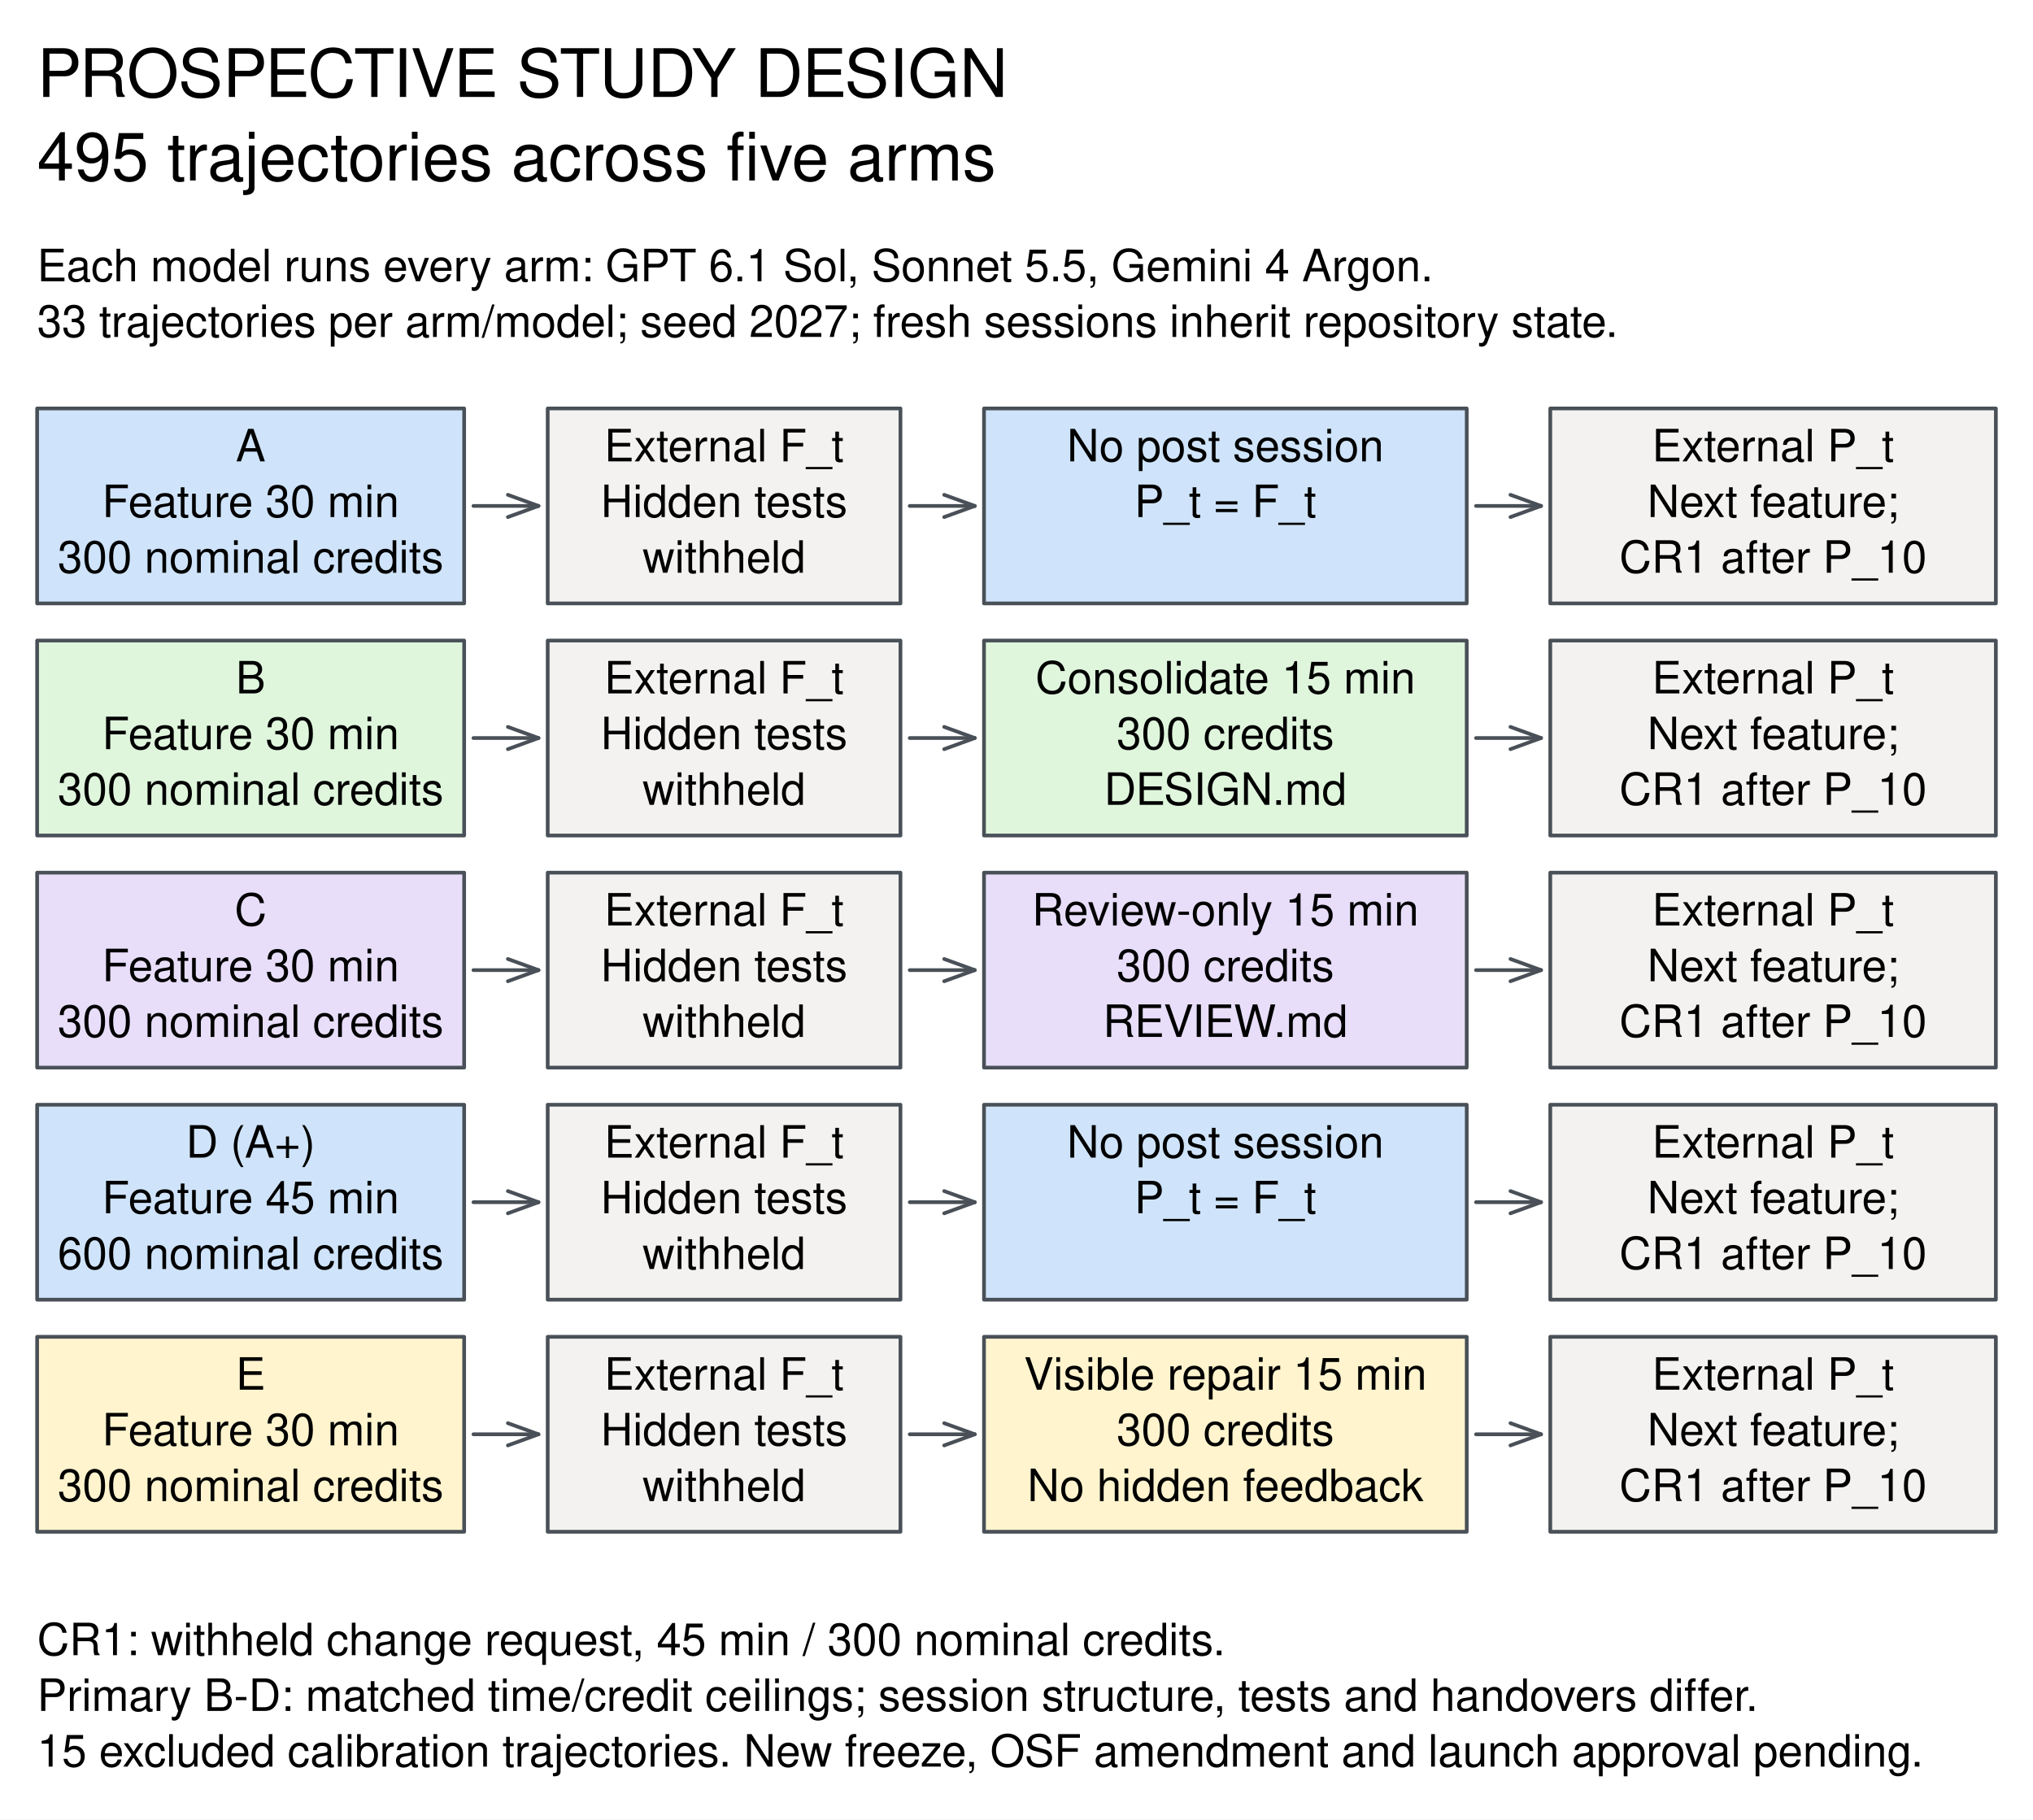
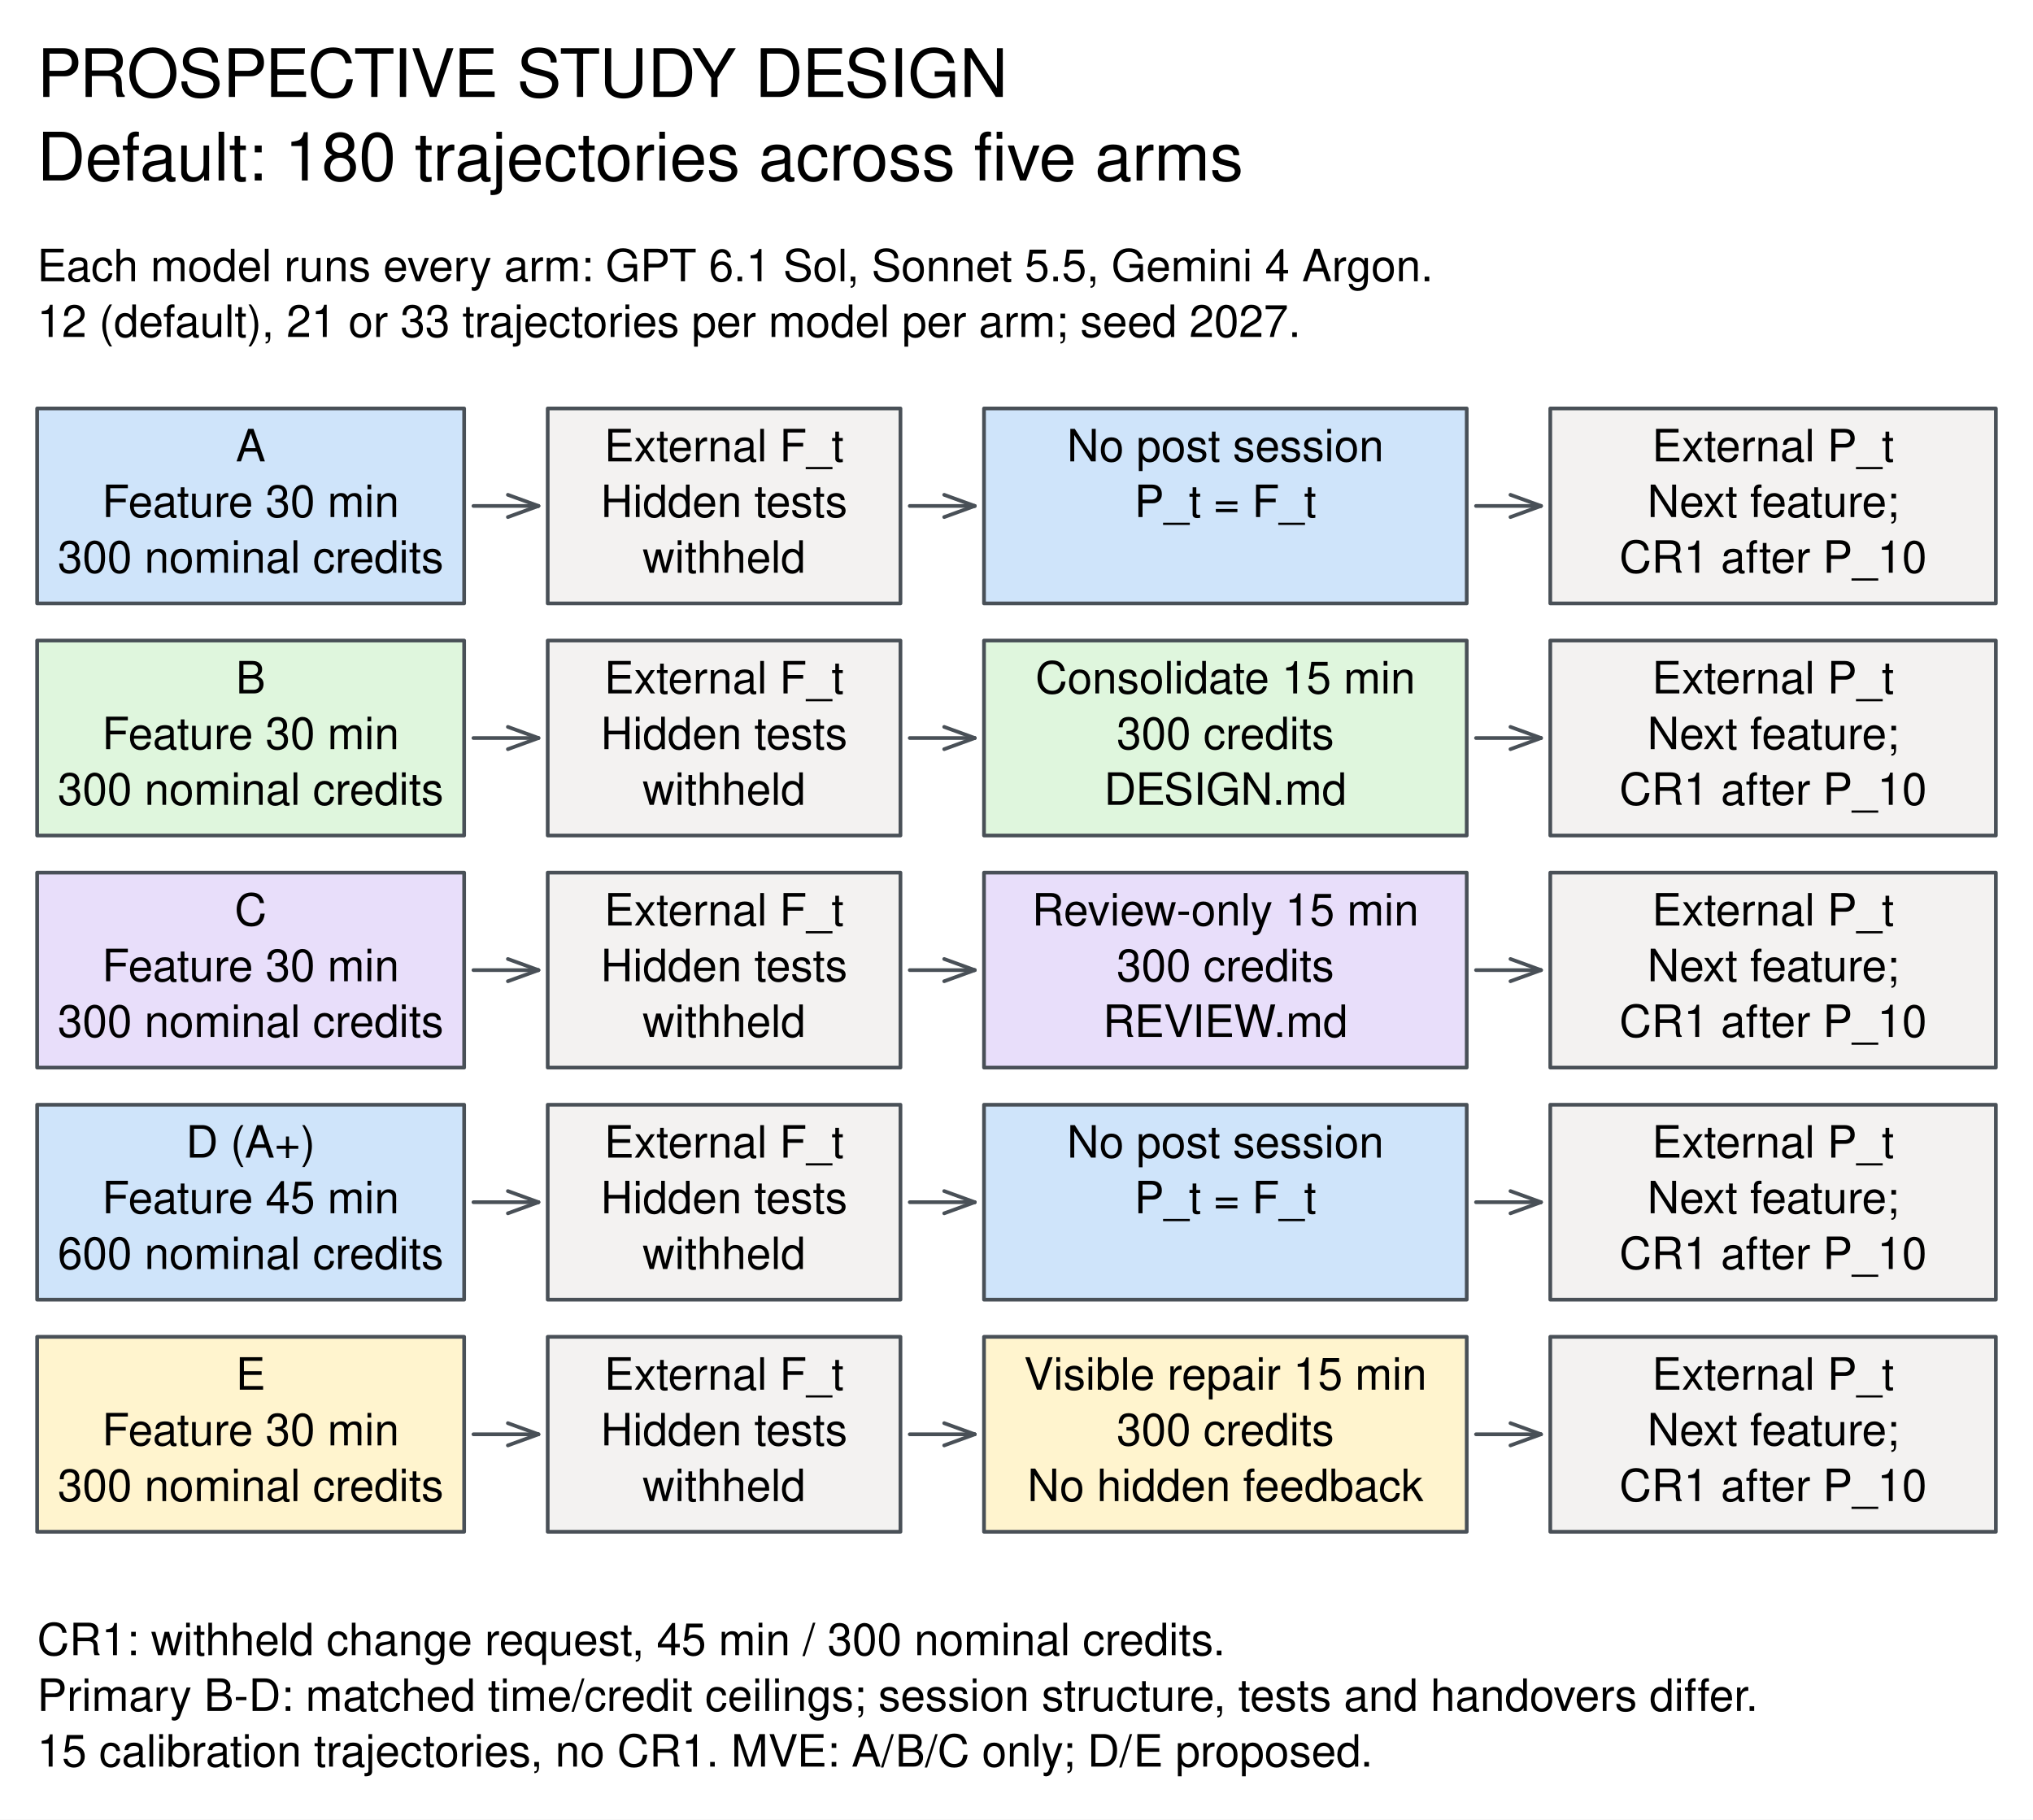
- <svg xmlns="http://www.w3.org/2000/svg" version="1.1" viewBox="0 0 1095 980" width="1095" height="980" data-source-sha256="92f42d57559c1611776f6c818d2175ae9a0a7b2dbbf0409b1836638072770775">
+ <svg xmlns="http://www.w3.org/2000/svg" version="1.1" viewBox="0 0 1095 980" width="1095" height="980" data-source-sha256="bad183c8789c5d45a5c69a1c04045b4dd0ede041cb727e4c0342993bd08f9357">
  <defs>
    <style class="style-fonts">
      </style>
  </defs>
  <rect x="0" y="0" width="1095" height="980" fill="#ffffff" />
-   <g transform="translate(20 20) rotate(0 268.0488 45)">
+   <g transform="translate(20 20) rotate(0 326.127 45)">
    <text x="0" y="32.221" font-family="Helvetica, Segoe UI Emoji" font-size="36px" fill="#000000" text-anchor="start" style="white-space: pre;" direction="ltr" dominant-baseline="alphabetic">PROSPECTIVE STUDY DESIGN</text>
-     <text x="0" y="77.221" font-family="Helvetica, Segoe UI Emoji" font-size="36px" fill="#000000" text-anchor="start" style="white-space: pre;" direction="ltr" dominant-baseline="alphabetic">495 trajectories across five arms</text>
-   </g>
-   <g transform="translate(20 130) rotate(0 426.873 30)">
+     <text x="0" y="77.221" font-family="Helvetica, Segoe UI Emoji" font-size="36px" fill="#000000" text-anchor="start" style="white-space: pre;" direction="ltr" dominant-baseline="alphabetic">Default: 180 trajectories across five arms</text>
+   </g>
+   <g transform="translate(20 130) rotate(0 376.8457 30)">
    <text x="0" y="21.48" font-family="Helvetica, Segoe UI Emoji" font-size="24px" fill="#000000" text-anchor="start" style="white-space: pre;" direction="ltr" dominant-baseline="alphabetic">Each model runs every arm: GPT 6.1 Sol, Sonnet 5.5, Gemini 4 Argon.</text>
-     <text x="0" y="51.48" font-family="Helvetica, Segoe UI Emoji" font-size="24px" fill="#000000" text-anchor="start" style="white-space: pre;" direction="ltr" dominant-baseline="alphabetic">33 trajectories per arm/model; seed 2027; fresh sessions inherit repository state.</text>
+     <text x="0" y="51.48" font-family="Helvetica, Segoe UI Emoji" font-size="24px" fill="#000000" text-anchor="start" style="white-space: pre;" direction="ltr" dominant-baseline="alphabetic">12 (default), 21 or 33 trajectories per model per arm; seed 2027.</text>
  </g>
  <g stroke-linecap="round" transform="translate(20 220) rotate(0 115 52.5)">
    <path d="M0 0 L230 0 L230 105 L0 105" stroke="none" stroke-width="0" fill="#CFE4FA" />
    <path d="M0 0 C46 0, 92.01 0, 230 0 M0 0 C49.68 0, 99.35 0, 230 0 M230 0 C230 32.07, 230 64.13, 230 105 M230 0 C230 34.21, 230 68.43, 230 105 M230 105 C164.56 105, 99.11 105, 0 105 M230 105 C155.77 105, 81.55 105, 0 105 M0 105 C0 81.68, 0 58.37, 0 0 M0 105 C0 78.27, 0 51.54, 0 0" stroke="#495057" stroke-width="2" fill="none" />
  </g>
  <g transform="translate(30.94336 227) rotate(0 104.0566 45)">
    <text x="104.057" y="21.48" font-family="Helvetica, Segoe UI Emoji" font-size="24px" fill="#000000" text-anchor="middle" style="white-space: pre;" direction="ltr" dominant-baseline="alphabetic">A</text>
    <text x="104.057" y="51.48" font-family="Helvetica, Segoe UI Emoji" font-size="24px" fill="#000000" text-anchor="middle" style="white-space: pre;" direction="ltr" dominant-baseline="alphabetic">Feature 30 min</text>
    <text x="104.057" y="81.48" font-family="Helvetica, Segoe UI Emoji" font-size="24px" fill="#000000" text-anchor="middle" style="white-space: pre;" direction="ltr" dominant-baseline="alphabetic">300 nominal credits</text>
  </g>
  <g stroke-linecap="round" transform="translate(295 220) rotate(0 95 52.5)">
    <path d="M0 0 L190 0 L190 105 L0 105" stroke="none" stroke-width="0" fill="#F3F2F1" />
    <path d="M0 0 C38 0, 76.01 0, 190 0 M0 0 C68.39 0, 136.79 0, 190 0 M190 0 C190 39.45, 190 78.89, 190 105 M190 0 C190 29.02, 190 58.05, 190 105 M190 105 C150.56 105, 111.13 105, 0 105 M190 105 C151.14 105, 112.27 105, 0 105 M0 105 C0 73.14, 0 41.28, 0 0 M0 105 C0 67.45, 0 29.9, 0 0" stroke="#495057" stroke-width="2" fill="none" />
  </g>
  <g transform="translate(323.2969 227) rotate(0 66.70312 45)">
    <text x="66.703" y="21.48" font-family="Helvetica, Segoe UI Emoji" font-size="24px" fill="#000000" text-anchor="middle" style="white-space: pre;" direction="ltr" dominant-baseline="alphabetic">External F_t</text>
    <text x="66.703" y="51.48" font-family="Helvetica, Segoe UI Emoji" font-size="24px" fill="#000000" text-anchor="middle" style="white-space: pre;" direction="ltr" dominant-baseline="alphabetic">Hidden tests</text>
    <text x="66.703" y="81.48" font-family="Helvetica, Segoe UI Emoji" font-size="24px" fill="#000000" text-anchor="middle" style="white-space: pre;" direction="ltr" dominant-baseline="alphabetic">withheld</text>
  </g>
  <g stroke-linecap="round" transform="translate(530 220) rotate(0 130 52.5)">
    <path d="M0 0 L260 0 L260 105 L0 105" stroke="none" stroke-width="0" fill="#CFE4FA" />
    <path d="M0 0 C52.01 0, 104.02 0, 260 0 M0 0 C79.03 0, 158.06 0, 260 0 M260 0 C260 25.82, 260 51.65, 260 105 M260 0 C260 23.83, 260 47.66, 260 105 M260 105 C174.05 105, 88.09 105, 0 105 M260 105 C185.55 105, 111.09 105, 0 105 M0 105 C0 64.59, 0 24.19, 0 0 M0 105 C0 77.63, 0 50.26, 0 0" stroke="#495057" stroke-width="2" fill="none" />
  </g>
  <g transform="translate(574.623 227) rotate(0 85.37695 30)">
    <text x="85.377" y="21.48" font-family="Helvetica, Segoe UI Emoji" font-size="24px" fill="#000000" text-anchor="middle" style="white-space: pre;" direction="ltr" dominant-baseline="alphabetic">No post session</text>
    <text x="85.377" y="51.48" font-family="Helvetica, Segoe UI Emoji" font-size="24px" fill="#000000" text-anchor="middle" style="white-space: pre;" direction="ltr" dominant-baseline="alphabetic">P_t = F_t</text>
  </g>
  <g stroke-linecap="round" transform="translate(835 220) rotate(0 120 52.5)">
    <path d="M0 0 L240 0 L240 105 L0 105" stroke="none" stroke-width="0" fill="#F3F2F1" />
    <path d="M0 0 C48.01 0, 96.02 0, 240 0 M0 0 C59.51 0, 119.01 0, 240 0 M240 0 C240 33.2, 240 66.4, 240 105 M240 0 C240 39.64, 240 79.28, 240 105 M240 105 C179.13 105, 118.26 105, 0 105 M240 105 C151.64 105, 63.27 105, 0 105 M0 105 C0 77.05, 0 49.1, 0 0 M0 105 C0 66.81, 0 28.62, 0 0" stroke="#495057" stroke-width="2" fill="none" />
  </g>
  <g transform="translate(872.2891 227) rotate(0 82.71094 45)">
    <text x="82.711" y="21.48" font-family="Helvetica, Segoe UI Emoji" font-size="24px" fill="#000000" text-anchor="middle" style="white-space: pre;" direction="ltr" dominant-baseline="alphabetic">External P_t</text>
    <text x="82.711" y="51.48" font-family="Helvetica, Segoe UI Emoji" font-size="24px" fill="#000000" text-anchor="middle" style="white-space: pre;" direction="ltr" dominant-baseline="alphabetic">Next feature;</text>
    <text x="82.711" y="81.48" font-family="Helvetica, Segoe UI Emoji" font-size="24px" fill="#000000" text-anchor="middle" style="white-space: pre;" direction="ltr" dominant-baseline="alphabetic">CR1 after P_10</text>
  </g>
  <g stroke-linecap="round">
    <g transform="translate(255 272.5) rotate(0 17.5 0)">
      <path d="M0 0 C7 0, 14 0, 35 0 M0 0 C13.72 0, 27.44 0, 35 0" stroke="#495057" stroke-width="2" fill="none" />
    </g>
    <g transform="translate(255 272.5) rotate(0 17.5 0)">
      <path d="M18.56 5.99 C21.85 4.79, 25.13 3.59, 35 0 M18.56 5.99 C25 3.64, 31.45 1.29, 35 0" stroke="#495057" stroke-width="2" fill="none" />
    </g>
    <g transform="translate(255 272.5) rotate(0 17.5 0)">
      <path d="M18.56 -5.99 C21.85 -4.79, 25.13 -3.59, 35 0 M18.56 -5.99 C25 -3.64, 31.45 -1.29, 35 0" stroke="#495057" stroke-width="2" fill="none" />
    </g>
  </g>
  <mask />
  <g stroke-linecap="round">
    <g transform="translate(490 272.5) rotate(0 17.5 0)">
      <path d="M0 0 C7 0, 14 0, 35 0 M0 0 C9.24 0, 18.47 0, 35 0" stroke="#495057" stroke-width="2" fill="none" />
    </g>
    <g transform="translate(490 272.5) rotate(0 17.5 0)">
      <path d="M18.56 5.99 C21.85 4.79, 25.14 3.59, 35 0 M18.56 5.99 C22.9 4.41, 27.24 2.83, 35 0" stroke="#495057" stroke-width="2" fill="none" />
    </g>
    <g transform="translate(490 272.5) rotate(0 17.5 0)">
      <path d="M18.56 -5.99 C21.85 -4.79, 25.14 -3.59, 35 0 M18.56 -5.99 C22.9 -4.41, 27.24 -2.83, 35 0" stroke="#495057" stroke-width="2" fill="none" />
    </g>
  </g>
  <mask />
  <g stroke-linecap="round">
    <g transform="translate(795 272.5) rotate(0 17.5 0)">
      <path d="M0 0 C7 0, 14 0, 35 0 M0 0 C11.76 0, 23.51 0, 35 0" stroke="#495057" stroke-width="2" fill="none" />
    </g>
    <g transform="translate(795 272.5) rotate(0 17.5 0)">
      <path d="M18.56 5.99 C21.85 4.79, 25.14 3.59, 35 0 M18.56 5.99 C24.08 3.97, 29.6 1.96, 35 0" stroke="#495057" stroke-width="2" fill="none" />
    </g>
    <g transform="translate(795 272.5) rotate(0 17.5 0)">
      <path d="M18.56 -5.99 C21.85 -4.79, 25.14 -3.59, 35 0 M18.56 -5.99 C24.08 -3.97, 29.6 -1.96, 35 0" stroke="#495057" stroke-width="2" fill="none" />
    </g>
  </g>
  <mask />
  <g stroke-linecap="round" transform="translate(20 345) rotate(0 115 52.5)">
    <path d="M0 0 L230 0 L230 105 L0 105" stroke="none" stroke-width="0" fill="#DFF6DD" />
    <path d="M0 0 C46.01 0, 92.03 0, 230 0 M0 0 C47.82 0, 95.64 0, 230 0 M230 0 C230 30.65, 230 61.29, 230 105 M230 0 C230 26.66, 230 53.33, 230 105 M230 105 C169.93 105, 109.86 105, 0 105 M230 105 C144.27 105, 58.54 105, 0 105 M0 105 C0 66.19, 0 27.38, 0 0 M0 105 C0 71.26, 0 37.53, 0 0" stroke="#495057" stroke-width="2" fill="none" />
  </g>
  <g transform="translate(30.94336 352) rotate(0 104.0566 45)">
    <text x="104.057" y="21.48" font-family="Helvetica, Segoe UI Emoji" font-size="24px" fill="#000000" text-anchor="middle" style="white-space: pre;" direction="ltr" dominant-baseline="alphabetic">B</text>
    <text x="104.057" y="51.48" font-family="Helvetica, Segoe UI Emoji" font-size="24px" fill="#000000" text-anchor="middle" style="white-space: pre;" direction="ltr" dominant-baseline="alphabetic">Feature 30 min</text>
    <text x="104.057" y="81.48" font-family="Helvetica, Segoe UI Emoji" font-size="24px" fill="#000000" text-anchor="middle" style="white-space: pre;" direction="ltr" dominant-baseline="alphabetic">300 nominal credits</text>
  </g>
  <g stroke-linecap="round" transform="translate(295 345) rotate(0 95 52.5)">
    <path d="M0 0 L190 0 L190 105 L0 105" stroke="none" stroke-width="0" fill="#F3F2F1" />
    <path d="M0 0 C38.01 0, 76.03 0, 190 0 M0 0 C66.86 0, 133.72 0, 190 0 M190 0 C190 38.02, 190 76.05, 190 105 M190 0 C190 21.47, 190 42.95, 190 105 M190 105 C117 105, 44 105, 0 105 M190 105 C141.64 105, 93.27 105, 0 105 M0 105 C0 78.64, 0 52.29, 0 0 M0 105 C0 81.44, 0 57.89, 0 0" stroke="#495057" stroke-width="2" fill="none" />
  </g>
  <g transform="translate(323.2969 352) rotate(0 66.70312 45)">
    <text x="66.703" y="21.48" font-family="Helvetica, Segoe UI Emoji" font-size="24px" fill="#000000" text-anchor="middle" style="white-space: pre;" direction="ltr" dominant-baseline="alphabetic">External F_t</text>
    <text x="66.703" y="51.48" font-family="Helvetica, Segoe UI Emoji" font-size="24px" fill="#000000" text-anchor="middle" style="white-space: pre;" direction="ltr" dominant-baseline="alphabetic">Hidden tests</text>
    <text x="66.703" y="81.48" font-family="Helvetica, Segoe UI Emoji" font-size="24px" fill="#000000" text-anchor="middle" style="white-space: pre;" direction="ltr" dominant-baseline="alphabetic">withheld</text>
  </g>
  <g stroke-linecap="round" transform="translate(530 345) rotate(0 130 52.5)">
    <path d="M0 0 L260 0 L260 105 L0 105" stroke="none" stroke-width="0" fill="#DFF6DD" />
    <path d="M0 0 C52.02 0, 104.04 0, 260 0 M0 0 C76.93 0, 153.86 0, 260 0 M260 0 C260 24.4, 260 48.8, 260 105 M260 0 C260 37.28, 260 74.56, 260 105 M260 105 C180.12 105, 100.24 105, 0 105 M260 105 C172.54 105, 85.09 105, 0 105 M0 105 C0 70.1, 0 35.2, 0 0 M0 105 C0 70.62, 0 36.25, 0 0" stroke="#495057" stroke-width="2" fill="none" />
  </g>
  <g transform="translate(557.2734 352) rotate(0 102.7266 45)">
    <text x="102.727" y="21.48" font-family="Helvetica, Segoe UI Emoji" font-size="24px" fill="#000000" text-anchor="middle" style="white-space: pre;" direction="ltr" dominant-baseline="alphabetic">Consolidate 15 min</text>
    <text x="102.727" y="51.48" font-family="Helvetica, Segoe UI Emoji" font-size="24px" fill="#000000" text-anchor="middle" style="white-space: pre;" direction="ltr" dominant-baseline="alphabetic">300 credits</text>
    <text x="102.727" y="81.48" font-family="Helvetica, Segoe UI Emoji" font-size="24px" fill="#000000" text-anchor="middle" style="white-space: pre;" direction="ltr" dominant-baseline="alphabetic">DESIGN.md</text>
  </g>
  <g stroke-linecap="round" transform="translate(835 345) rotate(0 120 52.5)">
    <path d="M0 0 L240 0 L240 105 L0 105" stroke="none" stroke-width="0" fill="#F3F2F1" />
    <path d="M0 0 C48.02 0, 96.04 0, 240 0 M0 0 C57.57 0, 115.14 0, 240 0 M240 0 C240 31.78, 240 63.56, 240 105 M240 0 C240 32.09, 240 64.18, 240 105 M240 105 C184.74 105, 129.48 105, 0 105 M240 105 C187.64 105, 135.27 105, 0 105 M0 105 C0 82.56, 0 60.11, 0 0 M0 105 C0 80.81, 0 56.61, 0 0" stroke="#495057" stroke-width="2" fill="none" />
  </g>
  <g transform="translate(872.2891 352) rotate(0 82.71094 45)">
    <text x="82.711" y="21.48" font-family="Helvetica, Segoe UI Emoji" font-size="24px" fill="#000000" text-anchor="middle" style="white-space: pre;" direction="ltr" dominant-baseline="alphabetic">External P_t</text>
    <text x="82.711" y="51.48" font-family="Helvetica, Segoe UI Emoji" font-size="24px" fill="#000000" text-anchor="middle" style="white-space: pre;" direction="ltr" dominant-baseline="alphabetic">Next feature;</text>
    <text x="82.711" y="81.48" font-family="Helvetica, Segoe UI Emoji" font-size="24px" fill="#000000" text-anchor="middle" style="white-space: pre;" direction="ltr" dominant-baseline="alphabetic">CR1 after P_10</text>
  </g>
  <g stroke-linecap="round">
    <g transform="translate(255 397.5) rotate(0 17.5 0)">
      <path d="M0 0 C7 0, 14.01 0, 35 0 M0 0 C13.44 0, 26.87 0, 35 0" stroke="#495057" stroke-width="2" fill="none" />
    </g>
    <g transform="translate(255 397.5) rotate(0 17.5 0)">
      <path d="M18.56 5.99 C21.85 4.79, 25.14 3.59, 35 0 M18.56 5.99 C24.87 3.69, 31.18 1.39, 35 0" stroke="#495057" stroke-width="2" fill="none" />
    </g>
    <g transform="translate(255 397.5) rotate(0 17.5 0)">
      <path d="M18.56 -5.99 C21.85 -4.79, 25.14 -3.59, 35 0 M18.56 -5.99 C24.87 -3.69, 31.18 -1.39, 35 0" stroke="#495057" stroke-width="2" fill="none" />
    </g>
  </g>
  <mask />
  <g stroke-linecap="round">
    <g transform="translate(490 397.5) rotate(0 17.5 0)">
      <path d="M0 0 C7 0, 14.01 0, 35 0 M0 0 C8.96 0, 17.91 0, 35 0" stroke="#495057" stroke-width="2" fill="none" />
    </g>
    <g transform="translate(490 397.5) rotate(0 17.5 0)">
      <path d="M18.56 5.99 C21.85 4.79, 25.14 3.59, 35 0 M18.56 5.99 C22.76 4.45, 26.97 2.92, 35 0" stroke="#495057" stroke-width="2" fill="none" />
    </g>
    <g transform="translate(490 397.5) rotate(0 17.5 0)">
      <path d="M18.56 -5.99 C21.85 -4.79, 25.14 -3.59, 35 0 M18.56 -5.99 C22.76 -4.45, 26.97 -2.92, 35 0" stroke="#495057" stroke-width="2" fill="none" />
    </g>
  </g>
  <mask />
  <g stroke-linecap="round">
    <g transform="translate(795 397.5) rotate(0 17.5 0)">
      <path d="M0 0 C7 0, 14.01 0, 35 0 M0 0 C11.47 0, 22.95 0, 35 0" stroke="#495057" stroke-width="2" fill="none" />
    </g>
    <g transform="translate(795 397.5) rotate(0 17.5 0)">
      <path d="M18.56 5.99 C21.85 4.79, 25.14 3.59, 35 0 M18.56 5.99 C23.95 4.02, 29.34 2.06, 35 0" stroke="#495057" stroke-width="2" fill="none" />
    </g>
    <g transform="translate(795 397.5) rotate(0 17.5 0)">
      <path d="M18.56 -5.99 C21.85 -4.79, 25.14 -3.59, 35 0 M18.56 -5.99 C23.95 -4.02, 29.34 -2.06, 35 0" stroke="#495057" stroke-width="2" fill="none" />
    </g>
  </g>
  <mask />
  <g stroke-linecap="round" transform="translate(20 470) rotate(0 115 52.5)">
    <path d="M0 0 L230 0 L230 105 L0 105" stroke="none" stroke-width="0" fill="#E8DEFA" />
    <path d="M0 0 C46.03 0, 92.05 0, 230 0 M0 0 C91.96 0, 183.93 0, 230 0 M230 0 C230 29.23, 230 58.45, 230 105 M230 0 C230 40.11, 230 80.23, 230 105 M230 105 C175.3 105, 120.6 105, 0 105 M230 105 C178.77 105, 127.54 105, 0 105 M0 105 C0 71.69, 0 38.39, 0 0 M0 105 C0 64.26, 0 23.51, 0 0" stroke="#495057" stroke-width="2" fill="none" />
  </g>
  <g transform="translate(30.94336 477) rotate(0 104.0566 45)">
    <text x="104.057" y="21.48" font-family="Helvetica, Segoe UI Emoji" font-size="24px" fill="#000000" text-anchor="middle" style="white-space: pre;" direction="ltr" dominant-baseline="alphabetic">C</text>
    <text x="104.057" y="51.48" font-family="Helvetica, Segoe UI Emoji" font-size="24px" fill="#000000" text-anchor="middle" style="white-space: pre;" direction="ltr" dominant-baseline="alphabetic">Feature 30 min</text>
    <text x="104.057" y="81.48" font-family="Helvetica, Segoe UI Emoji" font-size="24px" fill="#000000" text-anchor="middle" style="white-space: pre;" direction="ltr" dominant-baseline="alphabetic">300 nominal credits</text>
  </g>
  <g stroke-linecap="round" transform="translate(295 470) rotate(0 95 52.5)">
    <path d="M0 0 L190 0 L190 105 L0 105" stroke="none" stroke-width="0" fill="#F3F2F1" />
    <path d="M0 0 C38.02 0, 76.05 0, 190 0 M0 0 C65.33 0, 130.66 0, 190 0 M190 0 C190 36.6, 190 73.21, 190 105 M190 0 C190 34.92, 190 69.85, 190 105 M190 105 C121.44 105, 52.88 105, 0 105 M190 105 C132.14 105, 74.27 105, 0 105 M0 105 C0 63.15, 0 21.3, 0 0 M0 105 C0 74.44, 0 43.87, 0 0" stroke="#495057" stroke-width="2" fill="none" />
  </g>
  <g transform="translate(323.2969 477) rotate(0 66.70312 45)">
    <text x="66.703" y="21.48" font-family="Helvetica, Segoe UI Emoji" font-size="24px" fill="#000000" text-anchor="middle" style="white-space: pre;" direction="ltr" dominant-baseline="alphabetic">External F_t</text>
    <text x="66.703" y="51.48" font-family="Helvetica, Segoe UI Emoji" font-size="24px" fill="#000000" text-anchor="middle" style="white-space: pre;" direction="ltr" dominant-baseline="alphabetic">Hidden tests</text>
    <text x="66.703" y="81.48" font-family="Helvetica, Segoe UI Emoji" font-size="24px" fill="#000000" text-anchor="middle" style="white-space: pre;" direction="ltr" dominant-baseline="alphabetic">withheld</text>
  </g>
  <g stroke-linecap="round" transform="translate(530 470) rotate(0 130 52.5)">
    <path d="M0 0 L260 0 L260 105 L0 105" stroke="none" stroke-width="0" fill="#E8DEFA" />
    <path d="M0 0 C52.03 0, 104.07 0, 260 0 M0 0 C74.83 0, 149.67 0, 260 0 M260 0 C260 22.98, 260 45.96, 260 105 M260 0 C260 29.73, 260 59.46, 260 105 M260 105 C186.19 105, 112.39 105, 0 105 M260 105 C159.54 105, 59.09 105, 0 105 M0 105 C0 75.61, 0 46.21, 0 0 M0 105 C0 63.62, 0 22.23, 0 0" stroke="#495057" stroke-width="2" fill="none" />
  </g>
  <g transform="translate(555.293 477) rotate(0 104.707 45)">
    <text x="104.707" y="21.48" font-family="Helvetica, Segoe UI Emoji" font-size="24px" fill="#000000" text-anchor="middle" style="white-space: pre;" direction="ltr" dominant-baseline="alphabetic">Review-only 15 min</text>
    <text x="104.707" y="51.48" font-family="Helvetica, Segoe UI Emoji" font-size="24px" fill="#000000" text-anchor="middle" style="white-space: pre;" direction="ltr" dominant-baseline="alphabetic">300 credits</text>
    <text x="104.707" y="81.48" font-family="Helvetica, Segoe UI Emoji" font-size="24px" fill="#000000" text-anchor="middle" style="white-space: pre;" direction="ltr" dominant-baseline="alphabetic">REVIEW.md</text>
  </g>
  <g stroke-linecap="round" transform="translate(835 470) rotate(0 120 52.5)">
    <path d="M0 0 L240 0 L240 105 L0 105" stroke="none" stroke-width="0" fill="#F3F2F1" />
    <path d="M0 0 C48.03 0, 96.07 0, 240 0 M0 0 C55.63 0, 111.27 0, 240 0 M240 0 C240 30.36, 240 60.72, 240 105 M240 0 C240 24.54, 240 49.08, 240 105 M240 105 C190.34 105, 140.69 105, 0 105 M240 105 C175.64 105, 111.27 105, 0 105 M0 105 C0 67.06, 0 29.12, 0 0 M0 105 C0 73.8, 0 42.6, 0 0" stroke="#495057" stroke-width="2" fill="none" />
  </g>
  <g transform="translate(872.2891 477) rotate(0 82.71094 45)">
    <text x="82.711" y="21.48" font-family="Helvetica, Segoe UI Emoji" font-size="24px" fill="#000000" text-anchor="middle" style="white-space: pre;" direction="ltr" dominant-baseline="alphabetic">External P_t</text>
    <text x="82.711" y="51.48" font-family="Helvetica, Segoe UI Emoji" font-size="24px" fill="#000000" text-anchor="middle" style="white-space: pre;" direction="ltr" dominant-baseline="alphabetic">Next feature;</text>
    <text x="82.711" y="81.48" font-family="Helvetica, Segoe UI Emoji" font-size="24px" fill="#000000" text-anchor="middle" style="white-space: pre;" direction="ltr" dominant-baseline="alphabetic">CR1 after P_10</text>
  </g>
  <g stroke-linecap="round">
    <g transform="translate(255 522.5) rotate(0 17.5 0)">
      <path d="M0 0 C7.01 0, 14.01 0, 35 0 M0 0 C13.15 0, 26.31 0, 35 0" stroke="#495057" stroke-width="2" fill="none" />
    </g>
    <g transform="translate(255 522.5) rotate(0 17.5 0)">
      <path d="M18.56 5.99 C21.85 4.79, 25.14 3.59, 35 0 M18.56 5.99 C24.74 3.74, 30.92 1.49, 35 0" stroke="#495057" stroke-width="2" fill="none" />
    </g>
    <g transform="translate(255 522.5) rotate(0 17.5 0)">
      <path d="M18.56 -5.99 C21.85 -4.79, 25.14 -3.59, 35 0 M18.56 -5.99 C24.74 -3.74, 30.92 -1.49, 35 0" stroke="#495057" stroke-width="2" fill="none" />
    </g>
  </g>
  <mask />
  <g stroke-linecap="round">
    <g transform="translate(490 522.5) rotate(0 17.5 0)">
      <path d="M0 0 C7.01 0, 14.01 0, 35 0 M0 0 C8.67 0, 17.35 0, 35 0" stroke="#495057" stroke-width="2" fill="none" />
    </g>
    <g transform="translate(490 522.5) rotate(0 17.5 0)">
      <path d="M18.56 5.99 C21.85 4.79, 25.14 3.59, 35 0 M18.56 5.99 C22.63 4.5, 26.7 3.02, 35 0" stroke="#495057" stroke-width="2" fill="none" />
    </g>
    <g transform="translate(490 522.5) rotate(0 17.5 0)">
      <path d="M18.56 -5.99 C21.85 -4.79, 25.14 -3.59, 35 0 M18.56 -5.99 C22.63 -4.5, 26.7 -3.02, 35 0" stroke="#495057" stroke-width="2" fill="none" />
    </g>
  </g>
  <mask />
  <g stroke-linecap="round">
    <g transform="translate(795 522.5) rotate(0 17.5 0)">
      <path d="M0 0 C7.01 0, 14.01 0, 35 0 M0 0 C11.19 0, 22.38 0, 35 0" stroke="#495057" stroke-width="2" fill="none" />
    </g>
    <g transform="translate(795 522.5) rotate(0 17.5 0)">
      <path d="M18.56 5.99 C21.85 4.79, 25.14 3.59, 35 0 M18.56 5.99 C23.81 4.07, 29.07 2.16, 35 0" stroke="#495057" stroke-width="2" fill="none" />
    </g>
    <g transform="translate(795 522.5) rotate(0 17.5 0)">
      <path d="M18.56 -5.99 C21.85 -4.79, 25.14 -3.59, 35 0 M18.56 -5.99 C23.81 -4.07, 29.07 -2.16, 35 0" stroke="#495057" stroke-width="2" fill="none" />
    </g>
  </g>
  <mask />
  <g stroke-linecap="round" transform="translate(20 595) rotate(0 115 52.5)">
    <path d="M0 0 L230 0 L230 105 L0 105" stroke="none" stroke-width="0" fill="#CFE4FA" />
    <path d="M0 0 C46.04 0, 92.07 0, 230 0 M0 0 C90.11 0, 180.22 0, 230 0 M230 0 C230 27.8, 230 55.61, 230 105 M230 0 C230 32.56, 230 65.13, 230 105 M230 105 C180.67 105, 131.35 105, 0 105 M230 105 C167.27 105, 104.54 105, 0 105 M0 105 C0 77.2, 0 49.4, 0 0 M0 105 C0 78.25, 0 51.5, 0 0" stroke="#495057" stroke-width="2" fill="none" />
  </g>
  <g transform="translate(30.94336 602) rotate(0 104.0566 45)">
    <text x="104.057" y="21.48" font-family="Helvetica, Segoe UI Emoji" font-size="24px" fill="#000000" text-anchor="middle" style="white-space: pre;" direction="ltr" dominant-baseline="alphabetic">D (A+)</text>
    <text x="104.057" y="51.48" font-family="Helvetica, Segoe UI Emoji" font-size="24px" fill="#000000" text-anchor="middle" style="white-space: pre;" direction="ltr" dominant-baseline="alphabetic">Feature 45 min</text>
    <text x="104.057" y="81.48" font-family="Helvetica, Segoe UI Emoji" font-size="24px" fill="#000000" text-anchor="middle" style="white-space: pre;" direction="ltr" dominant-baseline="alphabetic">600 nominal credits</text>
  </g>
  <g stroke-linecap="round" transform="translate(295 595) rotate(0 95 52.5)">
    <path d="M0 0 L190 0 L190 105 L0 105" stroke="none" stroke-width="0" fill="#F3F2F1" />
    <path d="M0 0 C38.03 0, 76.06 0, 190 0 M0 0 C63.8 0, 127.59 0, 190 0 M190 0 C190 35.18, 190 70.36, 190 105 M190 0 C190 27.37, 190 54.75, 190 105 M190 105 C125.88 105, 61.75 105, 0 105 M190 105 C122.64 105, 55.27 105, 0 105 M0 105 C0 68.66, 0 32.31, 0 0 M0 105 C0 67.43, 0 29.86, 0 0" stroke="#495057" stroke-width="2" fill="none" />
  </g>
  <g transform="translate(323.2969 602) rotate(0 66.70312 45)">
    <text x="66.703" y="21.48" font-family="Helvetica, Segoe UI Emoji" font-size="24px" fill="#000000" text-anchor="middle" style="white-space: pre;" direction="ltr" dominant-baseline="alphabetic">External F_t</text>
    <text x="66.703" y="51.48" font-family="Helvetica, Segoe UI Emoji" font-size="24px" fill="#000000" text-anchor="middle" style="white-space: pre;" direction="ltr" dominant-baseline="alphabetic">Hidden tests</text>
    <text x="66.703" y="81.48" font-family="Helvetica, Segoe UI Emoji" font-size="24px" fill="#000000" text-anchor="middle" style="white-space: pre;" direction="ltr" dominant-baseline="alphabetic">withheld</text>
  </g>
  <g stroke-linecap="round" transform="translate(530 595) rotate(0 130 52.5)">
    <path d="M0 0 L260 0 L260 105 L0 105" stroke="none" stroke-width="0" fill="#CFE4FA" />
    <path d="M0 0 C52.05 0, 104.09 0, 260 0 M0 0 C72.74 0, 145.47 0, 260 0 M260 0 C260 21.56, 260 43.12, 260 105 M260 0 C260 22.18, 260 44.37, 260 105 M260 105 C192.27 105, 124.53 105, 0 105 M260 105 C198.54 105, 137.09 105, 0 105 M0 105 C0 81.11, 0 57.22, 0 0 M0 105 C0 77.61, 0 50.22, 0 0" stroke="#495057" stroke-width="2" fill="none" />
  </g>
  <g transform="translate(574.623 602) rotate(0 85.37695 30)">
    <text x="85.377" y="21.48" font-family="Helvetica, Segoe UI Emoji" font-size="24px" fill="#000000" text-anchor="middle" style="white-space: pre;" direction="ltr" dominant-baseline="alphabetic">No post session</text>
    <text x="85.377" y="51.48" font-family="Helvetica, Segoe UI Emoji" font-size="24px" fill="#000000" text-anchor="middle" style="white-space: pre;" direction="ltr" dominant-baseline="alphabetic">P_t = F_t</text>
  </g>
  <g stroke-linecap="round" transform="translate(835 595) rotate(0 120 52.5)">
    <path d="M0 0 L240 0 L240 105 L0 105" stroke="none" stroke-width="0" fill="#F3F2F1" />
    <path d="M0 0 C48.05 0, 96.09 0, 240 0 M0 0 C53.7 0, 107.4 0, 240 0 M240 0 C240 28.94, 240 57.88, 240 105 M240 0 C240 37.99, 240 75.98, 240 105 M240 105 C147.95 105, 55.9 105, 0 105 M240 105 C163.63 105, 87.27 105, 0 105 M0 105 C0 72.57, 0 40.13, 0 0 M0 105 C0 66.79, 0 28.58, 0 0" stroke="#495057" stroke-width="2" fill="none" />
  </g>
  <g transform="translate(872.2891 602) rotate(0 82.71094 45)">
    <text x="82.711" y="21.48" font-family="Helvetica, Segoe UI Emoji" font-size="24px" fill="#000000" text-anchor="middle" style="white-space: pre;" direction="ltr" dominant-baseline="alphabetic">External P_t</text>
    <text x="82.711" y="51.48" font-family="Helvetica, Segoe UI Emoji" font-size="24px" fill="#000000" text-anchor="middle" style="white-space: pre;" direction="ltr" dominant-baseline="alphabetic">Next feature;</text>
    <text x="82.711" y="81.48" font-family="Helvetica, Segoe UI Emoji" font-size="24px" fill="#000000" text-anchor="middle" style="white-space: pre;" direction="ltr" dominant-baseline="alphabetic">CR1 after P_10</text>
  </g>
  <g stroke-linecap="round">
    <g transform="translate(255 647.5) rotate(0 17.5 0)">
      <path d="M0 0 C7.01 0, 14.01 0, 35 0 M0 0 C12.87 0, 25.74 0, 35 0" stroke="#495057" stroke-width="2" fill="none" />
    </g>
    <g transform="translate(255 647.5) rotate(0 17.5 0)">
      <path d="M18.56 5.99 C21.85 4.79, 25.14 3.59, 35 0 M18.56 5.99 C24.6 3.78, 30.65 1.58, 35 0" stroke="#495057" stroke-width="2" fill="none" />
    </g>
    <g transform="translate(255 647.5) rotate(0 17.5 0)">
      <path d="M18.56 -5.99 C21.85 -4.79, 25.14 -3.59, 35 0 M18.56 -5.99 C24.6 -3.78, 30.65 -1.58, 35 0" stroke="#495057" stroke-width="2" fill="none" />
    </g>
  </g>
  <mask />
  <g stroke-linecap="round">
    <g transform="translate(490 647.5) rotate(0 17.5 0)">
      <path d="M0 0 C7.01 0, 14.01 0, 35 0 M0 0 C8.39 0, 16.78 0, 35 0" stroke="#495057" stroke-width="2" fill="none" />
    </g>
    <g transform="translate(490 647.5) rotate(0 17.5 0)">
      <path d="M18.56 5.99 C21.85 4.79, 25.14 3.59, 35 0 M18.56 5.99 C22.5 4.55, 26.44 3.12, 35 0" stroke="#495057" stroke-width="2" fill="none" />
    </g>
    <g transform="translate(490 647.5) rotate(0 17.5 0)">
      <path d="M18.56 -5.99 C21.85 -4.79, 25.14 -3.59, 35 0 M18.56 -5.99 C22.5 -4.55, 26.44 -3.12, 35 0" stroke="#495057" stroke-width="2" fill="none" />
    </g>
  </g>
  <mask />
  <g stroke-linecap="round">
    <g transform="translate(795 647.5) rotate(0 17.5 0)">
      <path d="M0 0 C7.01 0, 14.01 0, 35 0 M0 0 C10.91 0, 21.82 0, 35 0" stroke="#495057" stroke-width="2" fill="none" />
    </g>
    <g transform="translate(795 647.5) rotate(0 17.5 0)">
      <path d="M18.56 5.99 C21.85 4.79, 25.14 3.59, 35 0 M18.56 5.99 C23.68 4.12, 28.81 2.25, 35 0" stroke="#495057" stroke-width="2" fill="none" />
    </g>
    <g transform="translate(795 647.5) rotate(0 17.5 0)">
      <path d="M18.56 -5.99 C21.85 -4.79, 25.14 -3.59, 35 0 M18.56 -5.99 C23.68 -4.12, 28.81 -2.25, 35 0" stroke="#495057" stroke-width="2" fill="none" />
    </g>
  </g>
  <mask />
  <g stroke-linecap="round" transform="translate(20 720) rotate(0 115 52.5)">
    <path d="M0 0 L230 0 L230 105 L0 105" stroke="none" stroke-width="0" fill="#FFF4CE" />
    <path d="M0 0 C46.05 0, 92.1 0, 230 0 M0 0 C88.25 0, 176.51 0, 230 0 M230 0 C230 26.38, 230 52.77, 230 105 M230 0 C230 25.01, 230 50.03, 230 105 M230 105 C140.05 105, 50.09 105, 0 105 M230 105 C155.77 105, 81.54 105, 0 105 M0 105 C0 82.71, 0 60.41, 0 0 M0 105 C0 71.24, 0 37.48, 0 0" stroke="#495057" stroke-width="2" fill="none" />
  </g>
  <g transform="translate(30.94336 727) rotate(0 104.0566 45)">
    <text x="104.057" y="21.48" font-family="Helvetica, Segoe UI Emoji" font-size="24px" fill="#000000" text-anchor="middle" style="white-space: pre;" direction="ltr" dominant-baseline="alphabetic">E</text>
    <text x="104.057" y="51.48" font-family="Helvetica, Segoe UI Emoji" font-size="24px" fill="#000000" text-anchor="middle" style="white-space: pre;" direction="ltr" dominant-baseline="alphabetic">Feature 30 min</text>
    <text x="104.057" y="81.48" font-family="Helvetica, Segoe UI Emoji" font-size="24px" fill="#000000" text-anchor="middle" style="white-space: pre;" direction="ltr" dominant-baseline="alphabetic">300 nominal credits</text>
  </g>
  <g stroke-linecap="round" transform="translate(295 720) rotate(0 95 52.5)">
    <path d="M0 0 L190 0 L190 105 L0 105" stroke="none" stroke-width="0" fill="#F3F2F1" />
    <path d="M0 0 C38.04 0, 76.08 0, 190 0 M0 0 C62.26 0, 124.52 0, 190 0 M190 0 C190 33.76, 190 67.52, 190 105 M190 0 C190 40.82, 190 81.65, 190 105 M190 105 C130.31 105, 70.63 105, 0 105 M190 105 C151.14 105, 112.27 105, 0 105 M0 105 C0 74.16, 0 43.32, 0 0 M0 105 C0 81.42, 0 57.84, 0 0" stroke="#495057" stroke-width="2" fill="none" />
  </g>
  <g transform="translate(323.2969 727) rotate(0 66.70312 45)">
    <text x="66.703" y="21.48" font-family="Helvetica, Segoe UI Emoji" font-size="24px" fill="#000000" text-anchor="middle" style="white-space: pre;" direction="ltr" dominant-baseline="alphabetic">External F_t</text>
    <text x="66.703" y="51.48" font-family="Helvetica, Segoe UI Emoji" font-size="24px" fill="#000000" text-anchor="middle" style="white-space: pre;" direction="ltr" dominant-baseline="alphabetic">Hidden tests</text>
    <text x="66.703" y="81.48" font-family="Helvetica, Segoe UI Emoji" font-size="24px" fill="#000000" text-anchor="middle" style="white-space: pre;" direction="ltr" dominant-baseline="alphabetic">withheld</text>
  </g>
  <g stroke-linecap="round" transform="translate(530 720) rotate(0 130 52.5)">
    <path d="M0 0 L260 0 L260 105 L0 105" stroke="none" stroke-width="0" fill="#FFF4CE" />
    <path d="M0 0 C52.06 0, 104.12 0, 260 0 M0 0 C70.64 0, 141.28 0, 260 0 M260 0 C260 41.14, 260 82.28, 260 105 M260 0 C260 35.63, 260 71.27, 260 105 M260 105 C198.34 105, 136.68 105, 0 105 M260 105 C185.54 105, 111.09 105, 0 105 M0 105 C0 65.62, 0 26.23, 0 0 M0 105 C0 70.6, 0 36.21, 0 0" stroke="#495057" stroke-width="2" fill="none" />
  </g>
  <g transform="translate(551.502 727) rotate(0 108.498 45)">
    <text x="108.498" y="21.48" font-family="Helvetica, Segoe UI Emoji" font-size="24px" fill="#000000" text-anchor="middle" style="white-space: pre;" direction="ltr" dominant-baseline="alphabetic">Visible repair 15 min</text>
    <text x="108.498" y="51.48" font-family="Helvetica, Segoe UI Emoji" font-size="24px" fill="#000000" text-anchor="middle" style="white-space: pre;" direction="ltr" dominant-baseline="alphabetic">300 credits</text>
    <text x="108.498" y="81.48" font-family="Helvetica, Segoe UI Emoji" font-size="24px" fill="#000000" text-anchor="middle" style="white-space: pre;" direction="ltr" dominant-baseline="alphabetic">No hidden feedback</text>
  </g>
  <g stroke-linecap="round" transform="translate(835 720) rotate(0 120 52.5)">
    <path d="M0 0 L240 0 L240 105 L0 105" stroke="none" stroke-width="0" fill="#F3F2F1" />
    <path d="M0 0 C48.06 0, 96.11 0, 240 0 M0 0 C51.76 0, 103.52 0, 240 0 M240 0 C240 27.52, 240 55.04, 240 105 M240 0 C240 30.44, 240 60.88, 240 105 M240 105 C153.56 105, 67.11 105, 0 105 M240 105 C151.63 105, 63.27 105, 0 105 M0 105 C0 78.07, 0 51.15, 0 0 M0 105 C0 80.78, 0 56.57, 0 0" stroke="#495057" stroke-width="2" fill="none" />
  </g>
  <g transform="translate(872.2891 727) rotate(0 82.71094 45)">
    <text x="82.711" y="21.48" font-family="Helvetica, Segoe UI Emoji" font-size="24px" fill="#000000" text-anchor="middle" style="white-space: pre;" direction="ltr" dominant-baseline="alphabetic">External P_t</text>
    <text x="82.711" y="51.48" font-family="Helvetica, Segoe UI Emoji" font-size="24px" fill="#000000" text-anchor="middle" style="white-space: pre;" direction="ltr" dominant-baseline="alphabetic">Next feature;</text>
    <text x="82.711" y="81.48" font-family="Helvetica, Segoe UI Emoji" font-size="24px" fill="#000000" text-anchor="middle" style="white-space: pre;" direction="ltr" dominant-baseline="alphabetic">CR1 after P_10</text>
  </g>
  <g stroke-linecap="round">
    <g transform="translate(255 772.5) rotate(0 17.5 0)">
      <path d="M0 0 C7.01 0, 14.02 0, 35 0 M0 0 C12.59 0, 25.18 0, 35 0" stroke="#495057" stroke-width="2" fill="none" />
    </g>
    <g transform="translate(255 772.5) rotate(0 17.5 0)">
      <path d="M18.56 5.99 C21.85 4.79, 25.14 3.59, 35 0 M18.56 5.99 C24.47 3.83, 30.38 1.68, 35 0" stroke="#495057" stroke-width="2" fill="none" />
    </g>
    <g transform="translate(255 772.5) rotate(0 17.5 0)">
      <path d="M18.56 -5.99 C21.85 -4.79, 25.14 -3.59, 35 0 M18.56 -5.99 C24.47 -3.83, 30.38 -1.68, 35 0" stroke="#495057" stroke-width="2" fill="none" />
    </g>
  </g>
  <mask />
  <g stroke-linecap="round">
    <g transform="translate(490 772.5) rotate(0 17.5 0)">
      <path d="M0 0 C7.01 0, 14.02 0, 35 0 M0 0 C8.11 0, 16.22 0, 35 0" stroke="#495057" stroke-width="2" fill="none" />
    </g>
    <g transform="translate(490 772.5) rotate(0 17.5 0)">
      <path d="M18.56 5.99 C21.85 4.79, 25.14 3.59, 35 0 M18.56 5.99 C22.36 4.6, 26.17 3.21, 35 0" stroke="#495057" stroke-width="2" fill="none" />
    </g>
    <g transform="translate(490 772.5) rotate(0 17.5 0)">
      <path d="M18.56 -5.99 C21.85 -4.79, 25.14 -3.59, 35 0 M18.56 -5.99 C22.36 -4.6, 26.17 -3.21, 35 0" stroke="#495057" stroke-width="2" fill="none" />
    </g>
  </g>
  <mask />
  <g stroke-linecap="round">
    <g transform="translate(795 772.5) rotate(0 17.5 0)">
      <path d="M0 0 C7.01 0, 14.02 0, 35 0 M0 0 C10.63 0, 21.26 0, 35 0" stroke="#495057" stroke-width="2" fill="none" />
    </g>
    <g transform="translate(795 772.5) rotate(0 17.5 0)">
      <path d="M18.56 5.99 C21.85 4.79, 25.14 3.59, 35 0 M18.56 5.99 C23.55 4.17, 28.54 2.35, 35 0" stroke="#495057" stroke-width="2" fill="none" />
    </g>
    <g transform="translate(795 772.5) rotate(0 17.5 0)">
      <path d="M18.56 -5.99 C21.85 -4.79, 25.14 -3.59, 35 0 M18.56 -5.99 C23.55 -4.17, 28.54 -2.35, 35 0" stroke="#495057" stroke-width="2" fill="none" />
    </g>
  </g>
  <mask />
-   <g transform="translate(20 870) rotate(0 510.9609 45)">
+   <g transform="translate(20 870) rotate(0 464.6367 45)">
    <text x="0" y="21.48" font-family="Helvetica, Segoe UI Emoji" font-size="24px" fill="#000000" text-anchor="start" style="white-space: pre;" direction="ltr" dominant-baseline="alphabetic">CR1: withheld change request, 45 min / 300 nominal credits.</text>
    <text x="0" y="51.48" font-family="Helvetica, Segoe UI Emoji" font-size="24px" fill="#000000" text-anchor="start" style="white-space: pre;" direction="ltr" dominant-baseline="alphabetic">Primary B-D: matched time/credit ceilings; session structure, tests and handovers differ.</text>
-     <text x="0" y="81.48" font-family="Helvetica, Segoe UI Emoji" font-size="24px" fill="#000000" text-anchor="start" style="white-space: pre;" direction="ltr" dominant-baseline="alphabetic">15 excluded calibration trajectories. New freeze, OSF amendment and launch approval pending.</text>
+     <text x="0" y="81.48" font-family="Helvetica, Segoe UI Emoji" font-size="24px" fill="#000000" text-anchor="start" style="white-space: pre;" direction="ltr" dominant-baseline="alphabetic">15 calibration trajectories, no CR1. MVE: A/B/C only; D/E proposed.</text>
  </g>
</svg>
